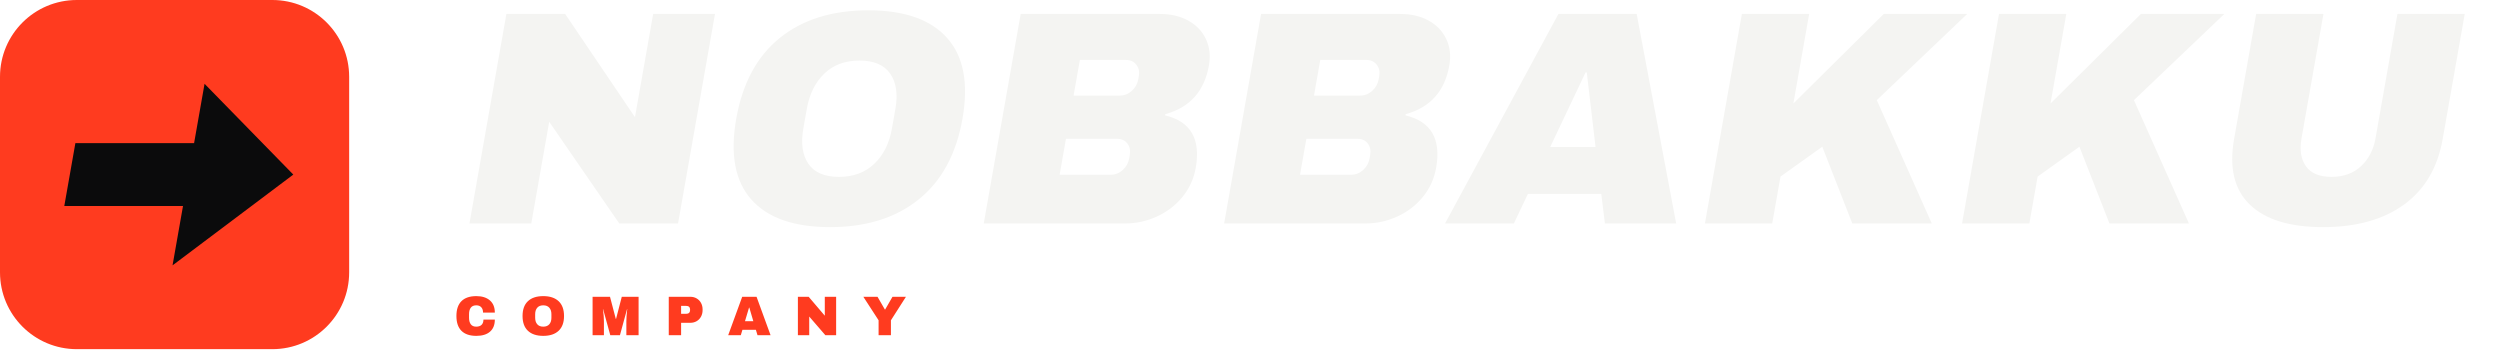
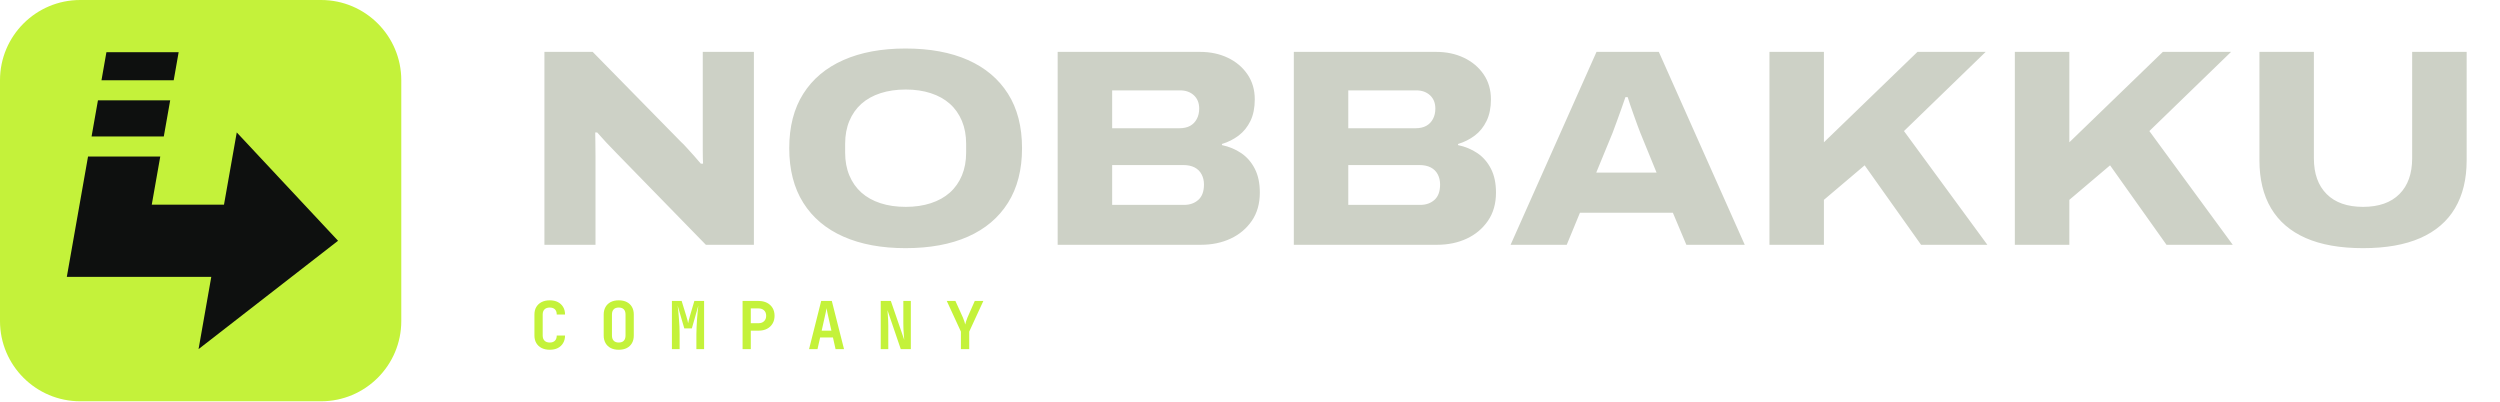
- <svg xmlns="http://www.w3.org/2000/svg" viewBox="0 0 716 100" role="img" aria-label="NOBBAKKU COMPANY">
-   <g transform="translate(0 0) scale(1.0)">
-     <rect width="100" height="100" rx="22" fill="#FF3B1F" />
-     <path fill="#0B0B0C" d="M20 41h34V24l30 26-30 26V59H20z" transform="translate(50 50) skewX(-10) translate(-50 -50)" />
-   </g>
-   <g transform="translate(0 0)">
-     <path fill="#F4F4F2" d="M177.36 64.0 152.157 34.872V64.0H134.453V4H151.285L176.488 33.564V4H194.192V64.0ZM270.366 34Q270.366 49.174 261.907 57.11Q253.448 65.047 237.924 65.047Q222.401 65.047 213.985 57.154Q205.57 49.262 205.57 34Q205.57 18.738 213.985 10.846Q222.401 2.953 237.924 2.953Q253.448 2.953 261.907 10.89Q270.366 18.826 270.366 34ZM225.279 31.209V36.791Q225.279 43.157 228.506 46.907Q231.733 50.657 237.924 50.657Q244.116 50.657 247.387 46.907Q250.657 43.157 250.657 36.791V31.209Q250.657 24.843 247.387 21.093Q244.116 17.343 237.924 17.343Q231.733 17.343 228.506 21.093Q225.279 24.843 225.279 31.209ZM338.256 18.738Q338.256 29.814 328.227 32.692V33.041Q339.651 35.657 339.651 48.041Q339.651 52.75 337.34 56.369Q335.029 59.988 331.017 61.994Q327.006 64.0 322.209 64.0H281.744V4H321.686Q326.221 4 330.015 5.875Q333.808 7.75 336.032 11.151Q338.256 14.552 338.256 18.738ZM301.017 27.372H314.273Q316.192 27.372 317.456 26.02Q318.721 24.669 318.721 22.663V21.791Q318.721 19.872 317.413 18.52Q316.105 17.169 314.273 17.169H301.017ZM301.017 50.047H315.669Q317.587 50.047 318.852 48.695Q320.116 47.343 320.116 45.337V44.465Q320.116 42.459 318.852 41.108Q317.587 39.756 315.669 39.756H301.017ZM407.105 18.738Q407.105 29.814 397.076 32.692V33.041Q408.5 35.657 408.5 48.041Q408.5 52.75 406.189 56.369Q403.878 59.988 399.866 61.994Q395.855 64.0 391.058 64.0H350.593V4H390.535Q395.07 4 398.863 5.875Q402.657 7.75 404.881 11.151Q407.105 14.552 407.105 18.738ZM369.866 27.372H383.122Q385.041 27.372 386.305 26.02Q387.57 24.669 387.57 22.663V21.791Q387.57 19.872 386.262 18.52Q384.953 17.169 383.122 17.169H369.866ZM369.866 50.047H384.517Q386.436 50.047 387.701 48.695Q388.965 47.343 388.965 45.337V44.465Q388.965 42.459 387.701 41.108Q386.436 39.756 384.517 39.756H369.866ZM459.645 64.0 457.116 55.541H436.099L433.57 64.0H413.86L435.75 4H458.163L480.052 64.0ZM440.11 42.11H453.105L446.826 20.744H446.477ZM528.93 4H552.826L531.285 28.68L553.262 64.0H530.5L518.029 42.023L507.564 50.57V64.0H488.291V4H507.564V29.64ZM602.576 4H626.471L604.93 28.68L626.907 64.0H604.145L591.674 42.023L581.209 50.57V64.0H561.936V4H581.209V29.64ZM665.494 65.047Q651.192 65.047 643.387 58.593Q635.581 52.14 635.581 39.843V4H654.855V39.581Q654.855 44.64 657.558 47.648Q660.262 50.657 665.407 50.657Q670.552 50.657 673.299 47.605Q676.047 44.552 676.047 39.581V4H695.32V39.843Q695.32 52.14 687.558 58.593Q679.797 65.047 665.494 65.047Z" transform="translate(0 64) skewX(-10) translate(0 -64)" />
-     <path fill="#FF3B1F" d="M141.719 89.525H138.346Q138.346 88.565 137.842 88.006Q137.339 87.446 136.411 87.446Q135.34 87.446 134.836 88.118Q134.333 88.789 134.333 89.988V91.012Q134.333 92.195 134.836 92.874Q135.34 93.554 136.379 93.554Q137.403 93.554 137.93 93.026Q138.458 92.499 138.458 91.539H141.719Q141.719 93.794 140.336 94.993Q138.953 96.192 136.427 96.192Q133.613 96.192 132.166 94.753Q130.719 93.314 130.719 90.5Q130.719 87.686 132.166 86.247Q133.613 84.808 136.427 84.808Q138.874 84.808 140.297 86.031Q141.719 87.254 141.719 89.525ZM161.538 90.5Q161.538 93.282 159.987 94.737Q158.436 96.192 155.59 96.192Q152.744 96.192 151.201 94.745Q149.658 93.298 149.658 90.5Q149.658 87.702 151.201 86.255Q152.744 84.808 155.59 84.808Q158.436 84.808 159.987 86.263Q161.538 87.718 161.538 90.5ZM153.272 89.988V91.012Q153.272 92.179 153.863 92.866Q154.455 93.554 155.59 93.554Q156.725 93.554 157.325 92.866Q157.924 92.179 157.924 91.012V89.988Q157.924 88.821 157.325 88.134Q156.725 87.446 155.59 87.446Q154.455 87.446 153.863 88.134Q153.272 88.821 153.272 89.988ZM179.39 96.0V92.035Q179.39 91.299 179.445 90.524Q179.501 89.749 179.565 89.221Q179.629 88.693 179.645 88.549H179.581L177.551 96.0H174.785L172.738 88.565H172.674Q172.69 88.709 172.762 89.229Q172.834 89.749 172.898 90.524Q172.962 91.299 172.962 92.035V96.0H169.717V85.0H174.705L176.368 91.347H176.432L178.078 85.0H182.891V96.0ZM201.222 88.613V88.821Q201.222 89.844 200.775 90.676Q200.327 91.507 199.528 91.979Q198.728 92.451 197.705 92.451H195.067V96.0H191.533V85.0H197.705Q198.728 85.0 199.528 85.472Q200.327 85.943 200.775 86.767Q201.222 87.59 201.222 88.613ZM195.067 89.876H196.522Q197.081 89.876 197.361 89.589Q197.641 89.301 197.641 88.805V88.677Q197.641 88.166 197.361 87.886Q197.081 87.606 196.522 87.606H195.067ZM216.948 96.0 216.484 94.449H212.631L212.167 96.0H208.554L212.567 85.0H216.676L220.689 96.0ZM213.366 91.987H215.749L214.597 88.07H214.533ZM236.382 96.0 231.762 90.66V96.0H228.516V85.0H231.602L236.222 90.42V85.0H239.468V96.0ZM255.161 96.0H251.628V91.731L247.263 85.0H251.324L253.435 88.661H253.499L255.609 85.0H259.462L255.161 91.731Z" />
-   </g>
+ <svg xmlns="http://www.w3.org/2000/svg" viewBox="0 0 623 100" role="img" aria-label="NOBBAKKU COMPANY 노빠꾸컴퍼니">
+   <path fill="#C4F23A" d="M20 0H80A20 20 0 0 1 100 20V80A20 20 0 0 1 80 100H20A20 20 0 0 1 0 80V20A20 20 0 0 1 20 0Z" />
+   <path fill="#0E100F" d="M26.52 13L44.52 13L43.29 20L25.29 20ZM24.41 25L42.41 25L40.82 34L22.82 34ZM21.94 39L39.94 39L37.82 51L55.82 51L59 33L84.24 60L49.48 87L52.65 69L16.65 69Z" />
+   <path fill="#CDD1C6" d="M135.67 61V12.93H147.7L169.67 35.32Q170.3 35.88 171.21 36.9Q172.12 37.91 173.07 38.96Q174.01 40.01 174.64 40.78H175.2Q175.13 39.38 175.13 37.66Q175.13 35.95 175.13 34.69V12.93H187.87V61H175.9L153.86 38.4Q152.53 37.07 151.1 35.53Q149.66 33.99 148.82 33.01H148.33Q148.33 34.06 148.37 35.71Q148.4 37.35 148.4 39.1V61ZM225.65 61.84Q216.69 61.84 210.19 58.97Q203.68 56.1 200.18 50.54Q196.68 44.98 196.68 36.93Q196.68 28.88 200.18 23.36Q203.68 17.83 210.19 14.96Q216.69 12.09 225.65 12.09Q234.75 12.09 241.22 14.96Q247.69 17.83 251.19 23.36Q254.69 28.88 254.69 36.93Q254.69 44.98 251.19 50.54Q247.69 56.1 241.22 58.97Q234.75 61.84 225.65 61.84ZM225.72 51.55Q229.15 51.55 231.95 50.64Q234.75 49.73 236.71 47.99Q238.66 46.24 239.71 43.72Q240.76 41.2 240.76 38.05V35.81Q240.76 32.66 239.71 30.14Q238.66 27.62 236.71 25.87Q234.75 24.13 231.95 23.22Q229.15 22.31 225.72 22.31Q222.22 22.31 219.42 23.22Q216.62 24.13 214.66 25.87Q212.71 27.62 211.66 30.14Q210.61 32.66 210.61 35.81V38.05Q210.61 41.2 211.66 43.72Q212.71 46.24 214.66 47.99Q216.62 49.73 219.42 50.64Q222.22 51.55 225.72 51.55ZM263.57 61V12.93H299.05Q302.9 12.93 305.98 14.4Q309.06 15.87 310.87 18.53Q312.69 21.19 312.69 24.76Q312.69 27.9 311.61 30.14Q310.52 32.38 308.67 33.78Q306.82 35.18 304.51 35.88V36.16Q307.17 36.72 309.3 38.15Q311.43 39.59 312.69 42.04Q313.95 44.49 313.95 47.99Q313.95 52.11 311.96 55.02Q309.97 57.92 306.68 59.46Q303.39 61 299.26 61ZM277.15 51.06H295.06Q297.23 51.06 298.63 49.8Q300.03 48.55 300.03 45.96Q300.03 44.56 299.43 43.44Q298.84 42.32 297.69 41.72Q296.53 41.13 294.85 41.13H277.15ZM277.15 31.96H293.87Q295.48 31.96 296.57 31.37Q297.65 30.77 298.24 29.65Q298.84 28.53 298.84 27.06Q298.84 24.97 297.51 23.74Q296.18 22.52 294.08 22.52H277.15ZM322.42 61V12.93H357.9Q361.74 12.93 364.82 14.4Q367.9 15.87 369.72 18.53Q371.54 21.19 371.54 24.76Q371.54 27.9 370.45 30.14Q369.37 32.38 367.52 33.78Q365.66 35.18 363.35 35.88V36.16Q366.01 36.72 368.15 38.15Q370.28 39.59 371.54 42.04Q372.8 44.49 372.8 47.99Q372.8 52.11 370.8 55.02Q368.81 57.92 365.52 59.46Q362.23 61 358.1 61ZM335.99 51.06H353.91Q356.08 51.06 357.48 49.8Q358.87 48.55 358.87 45.96Q358.87 44.56 358.28 43.44Q357.69 42.32 356.53 41.72Q355.38 41.13 353.7 41.13H335.99ZM335.99 31.96H352.72Q354.33 31.96 355.41 31.37Q356.5 30.77 357.09 29.65Q357.69 28.53 357.69 27.06Q357.69 24.97 356.36 23.74Q355.03 22.52 352.93 22.52H335.99ZM376.44 61 397.85 12.93H413.38L434.79 61H420.24L416.88 53.02H393.72L390.43 61ZM397.78 43.02H412.82L408.76 33.08Q408.48 32.38 408.06 31.23Q407.64 30.07 407.15 28.71Q406.66 27.34 406.24 26.12Q405.83 24.9 405.62 24.2H405.06Q404.64 25.45 404.04 27.13Q403.45 28.81 402.85 30.42Q402.26 32.03 401.84 33.15ZM440.95 61V12.93H454.52V35.46L477.83 12.93H494.83L474.47 32.66L495.25 61H478.73L464.67 41.2L454.52 49.8V61ZM502.1 61V12.93H515.68V35.46L538.98 12.93H555.98L535.62 32.66L556.4 61H539.89L525.83 41.2L515.68 49.8V61ZM588.87 61.84Q580.33 61.84 574.59 59.32Q568.86 56.8 565.95 51.9Q563.05 47.01 563.05 39.94V12.93H576.62V39.45Q576.62 45.19 579.81 48.37Q582.99 51.55 588.87 51.55Q594.75 51.55 597.93 48.37Q601.11 45.19 601.11 39.45V12.93H614.69V39.94Q614.69 47.01 611.78 51.9Q608.88 56.8 603.14 59.32Q597.41 61.84 588.87 61.84Z" />
+   <path fill="#C4F23A" d="M137 87.16Q135.85 87.16 134.98 86.73Q134.12 86.29 133.65 85.5Q133.18 84.7 133.18 83.61V78.39Q133.18 77.28 133.65 76.5Q134.12 75.71 134.98 75.27Q135.85 74.84 137 74.84Q138.16 74.84 139.01 75.27Q139.86 75.71 140.33 76.5Q140.81 77.28 140.81 78.39H138.74Q138.74 77.53 138.29 77.09Q137.84 76.64 137 76.64Q136.16 76.64 135.7 77.09Q135.24 77.53 135.24 78.37V83.61Q135.24 84.45 135.7 84.9Q136.16 85.36 137 85.36Q137.84 85.36 138.29 84.9Q138.74 84.45 138.74 83.61H140.81Q140.81 84.68 140.33 85.49Q139.86 86.29 139.01 86.73Q138.16 87.16 137 87.16ZM154.19 87.16Q153.04 87.16 152.19 86.73Q151.35 86.29 150.9 85.5Q150.44 84.7 150.44 83.61V78.39Q150.44 77.3 150.9 76.5Q151.35 75.71 152.19 75.27Q153.04 74.84 154.19 74.84Q155.36 74.84 156.2 75.27Q157.04 75.71 157.49 76.5Q157.94 77.3 157.94 78.37V83.61Q157.94 84.7 157.49 85.5Q157.04 86.29 156.2 86.73Q155.36 87.16 154.19 87.16ZM154.19 85.36Q155.03 85.36 155.46 84.9Q155.88 84.45 155.88 83.61V78.39Q155.88 77.53 155.46 77.09Q155.03 76.64 154.19 76.64Q153.35 76.64 152.93 77.09Q152.5 77.53 152.5 78.39V83.61Q152.5 84.45 152.93 84.9Q153.37 85.36 154.19 85.36ZM167.44 87V75H169.87L171.04 78.81Q171.22 79.39 171.34 79.87Q171.45 80.34 171.48 80.56Q171.52 80.34 171.63 79.87Q171.75 79.39 171.91 78.81L173.03 75H175.46V87H173.54V83.27Q173.54 82.45 173.59 81.48Q173.64 80.51 173.7 79.54Q173.77 78.57 173.86 77.7Q173.95 76.82 174.02 76.17L172.41 81.84H170.53L168.87 76.17Q168.95 76.79 169.04 77.64Q169.12 78.48 169.19 79.45Q169.27 80.41 169.32 81.39Q169.36 82.38 169.36 83.27V87ZM185.05 87V75H189.04Q190.24 75 191.14 75.46Q192.03 75.92 192.53 76.75Q193.02 77.58 193.02 78.7Q193.02 79.8 192.52 80.64Q192.02 81.48 191.13 81.94Q190.24 82.4 189.04 82.4H187.1V87ZM187.1 80.54H189.04Q189.9 80.54 190.41 80.04Q190.93 79.54 190.93 78.7Q190.93 77.84 190.41 77.35Q189.9 76.86 189.04 76.86H187.1ZM201.62 87 204.64 75H207.29L210.33 87H208.22L207.57 84.09H204.38L203.72 87ZM204.76 82.41H207.19L206.47 79.19Q206.28 78.39 206.15 77.74Q206.02 77.09 205.97 76.79Q205.92 77.09 205.8 77.74Q205.68 78.39 205.48 79.18ZM219.48 87V75H222L225.34 84.7Q225.29 84.17 225.23 83.46Q225.17 82.74 225.14 81.99Q225.11 81.25 225.11 80.69V75H226.98V87H224.47L221.16 77.3Q221.19 77.78 221.24 78.45Q221.29 79.13 221.33 79.83Q221.36 80.54 221.36 81.13V87ZM239.46 87V82.64L235.94 75H238.09L239.97 79.16Q240.18 79.65 240.33 80.13Q240.48 80.61 240.53 80.87Q240.59 80.61 240.73 80.13Q240.87 79.65 241.08 79.16L242.91 75H245.05L241.53 82.64V87Z" />
</svg>
